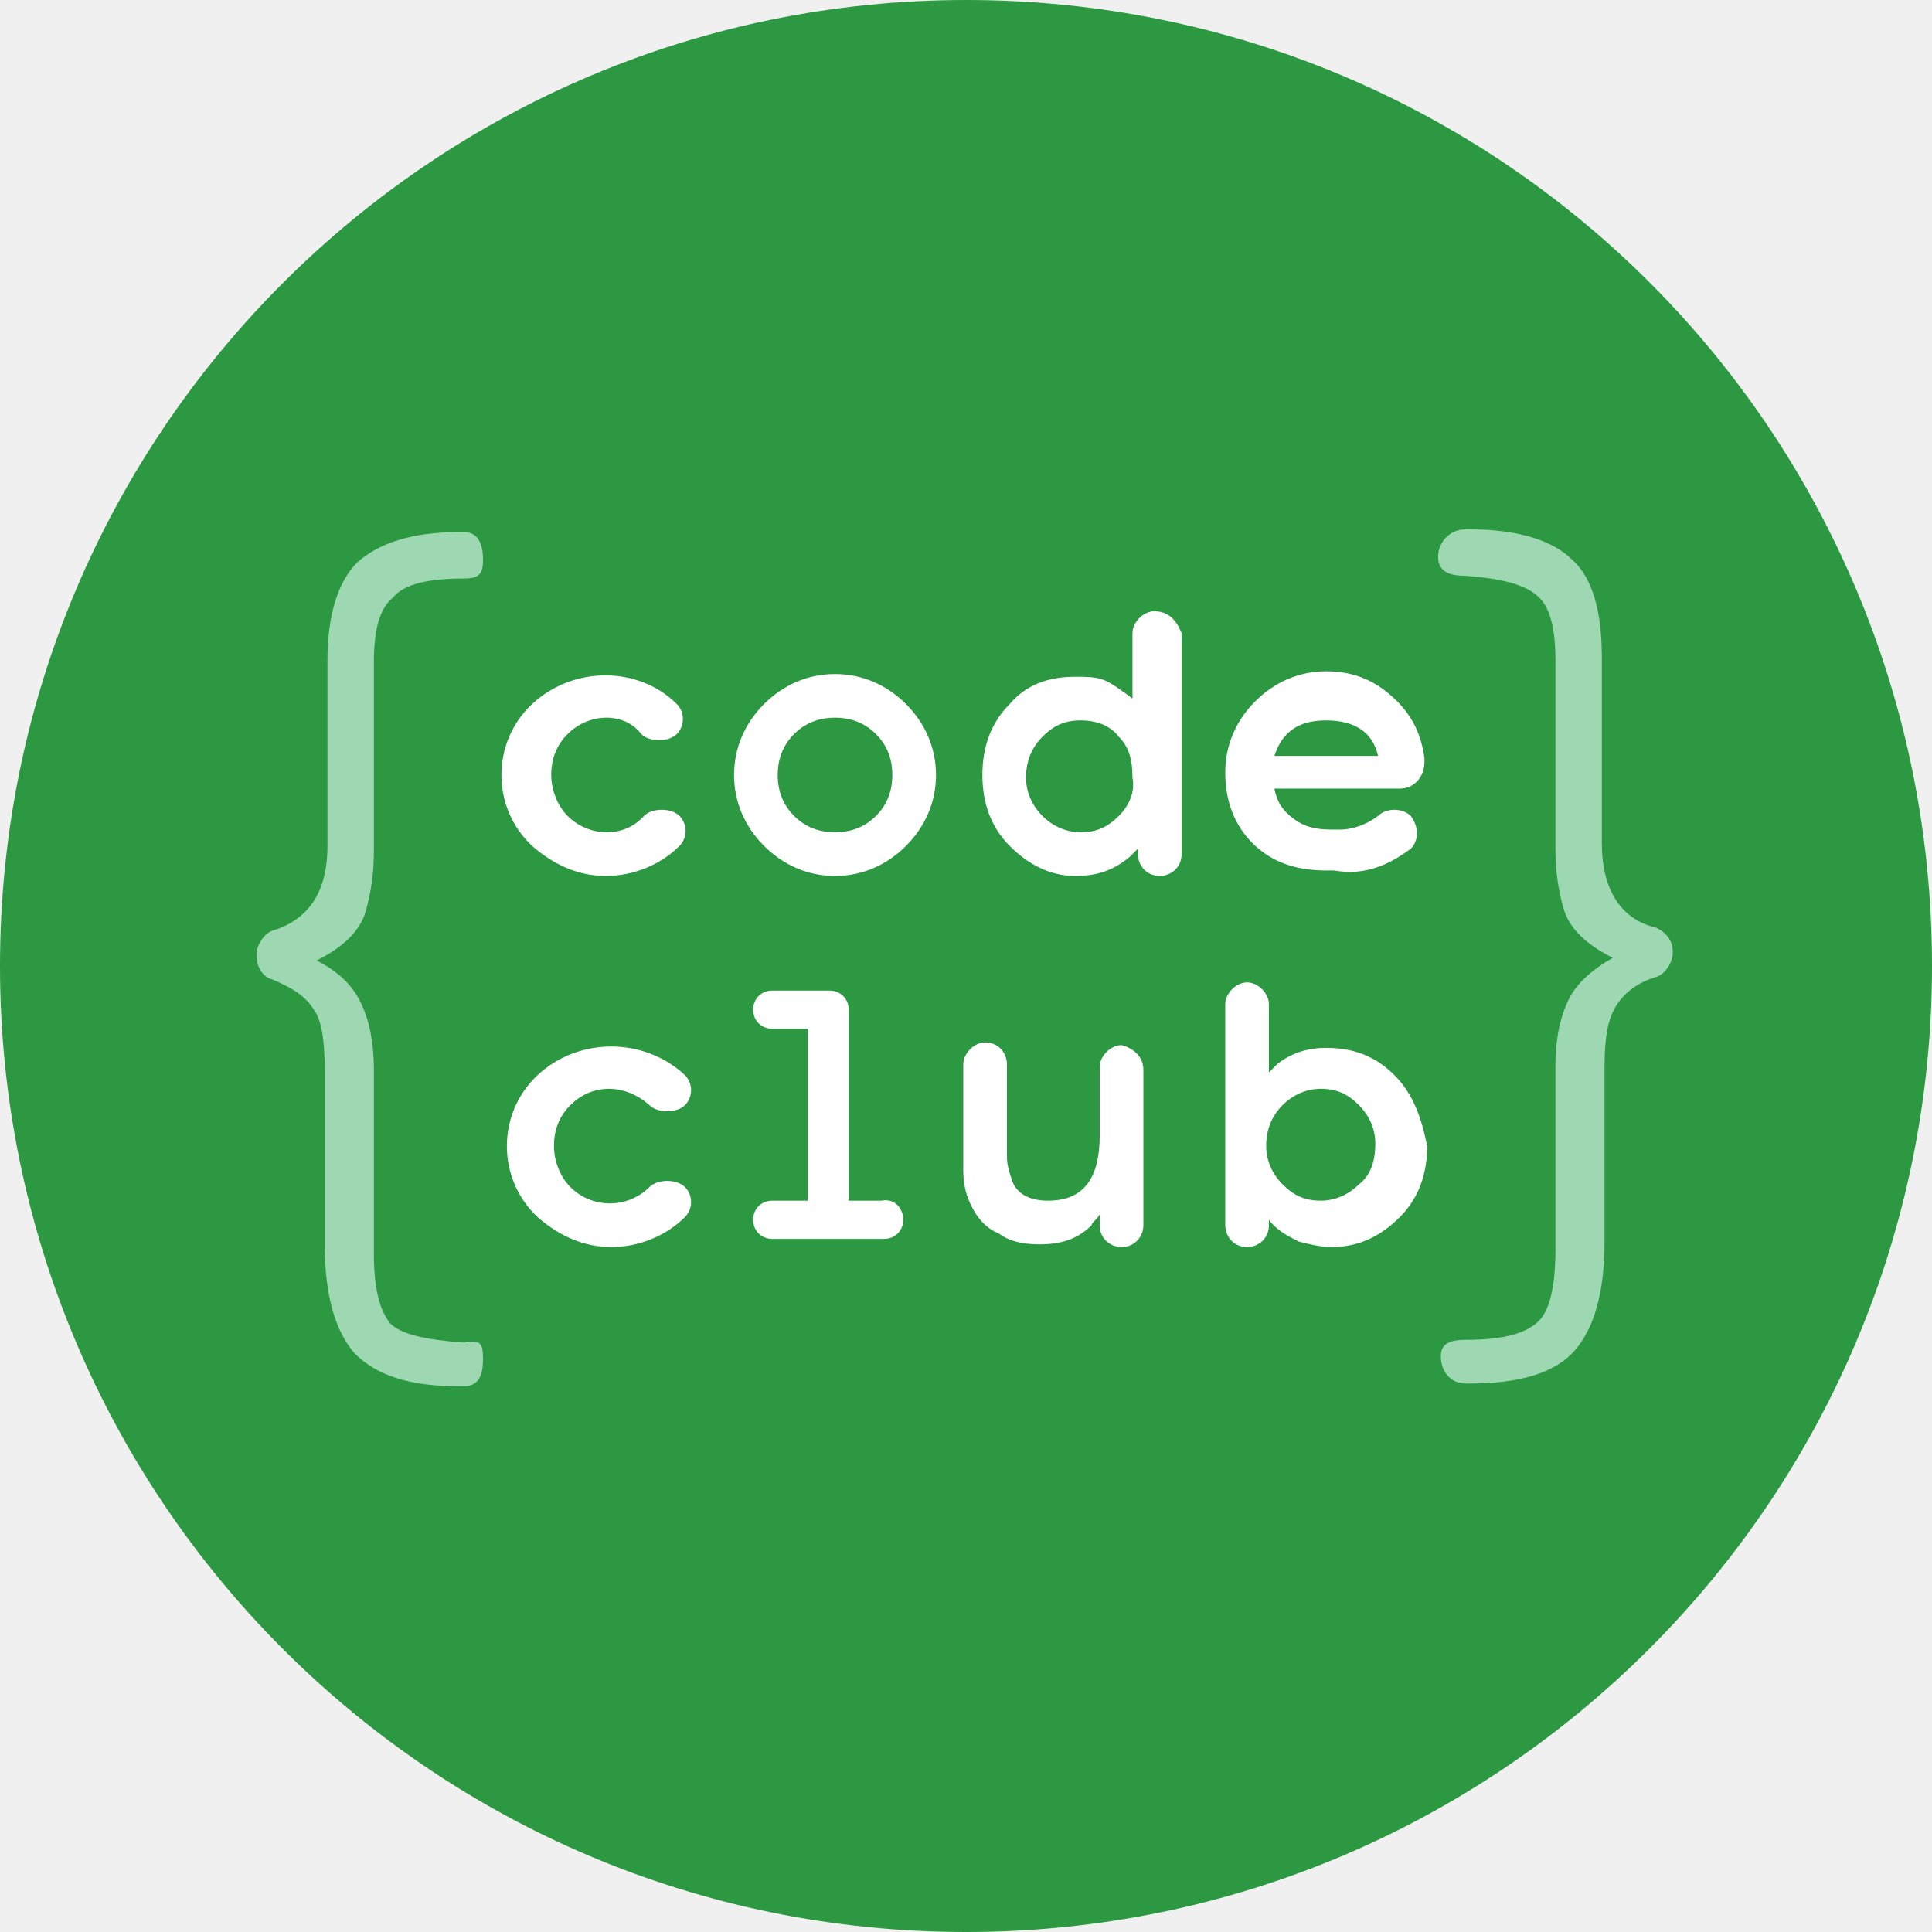
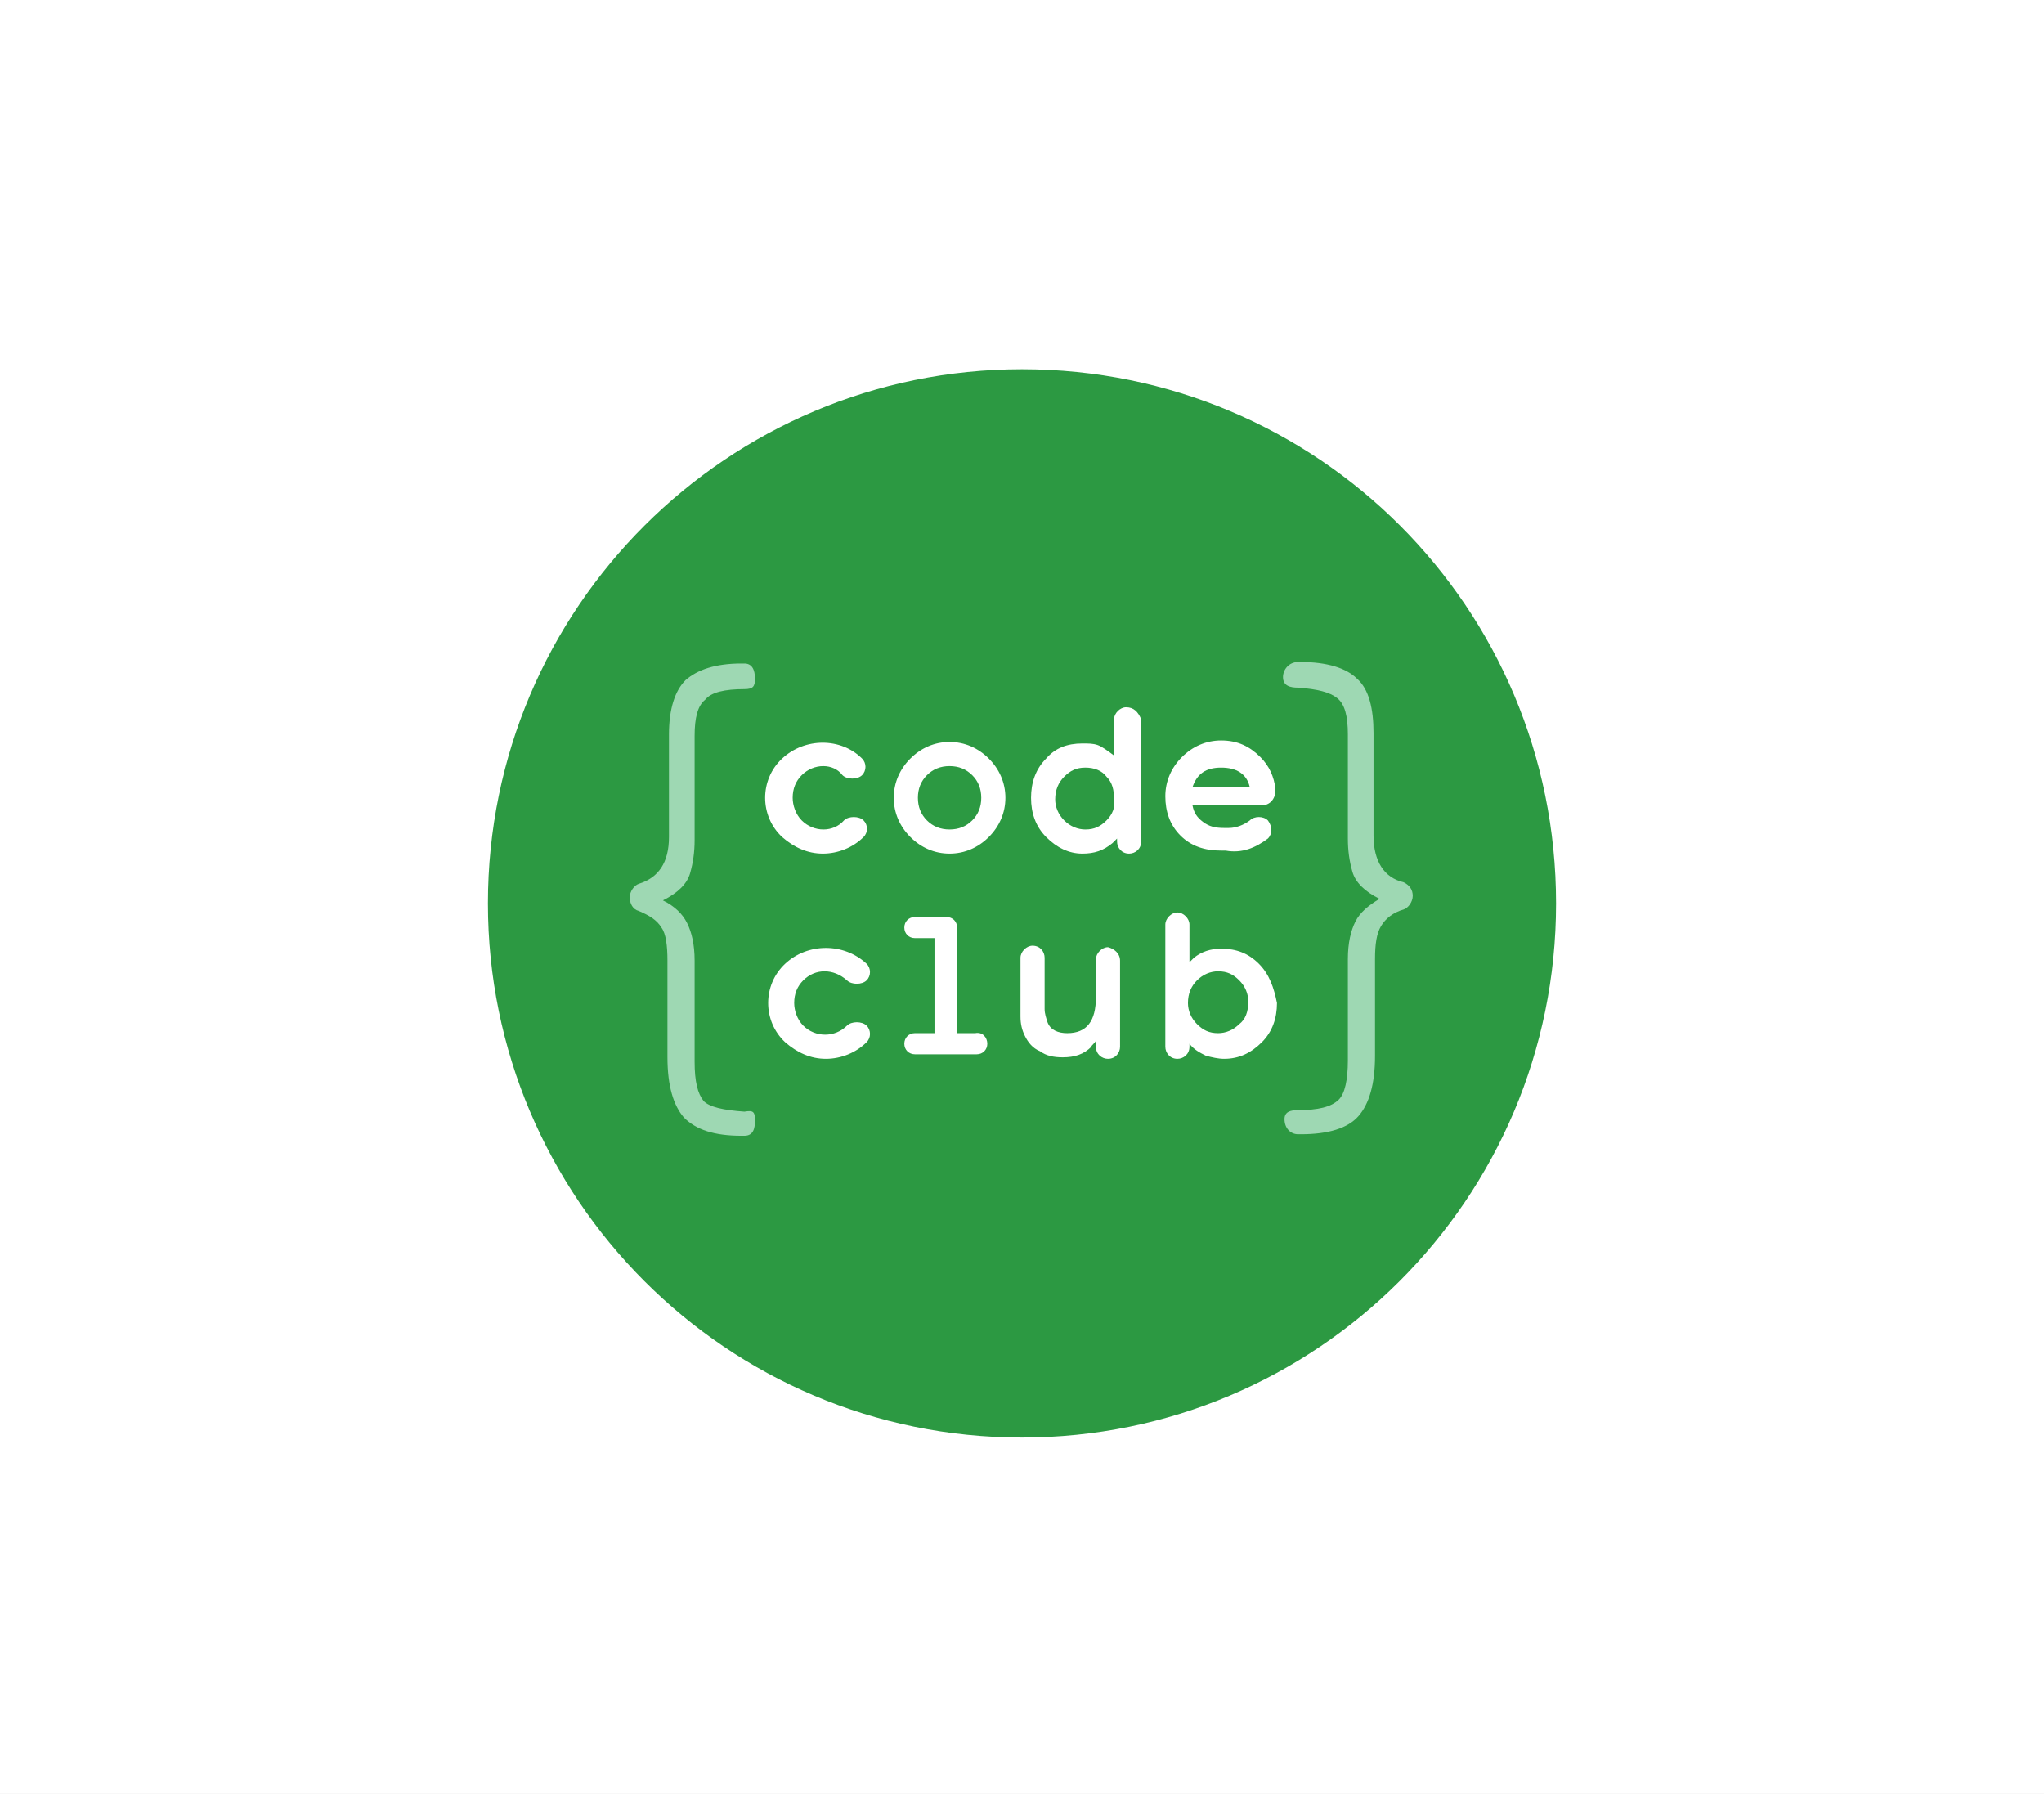
- <svg xmlns="http://www.w3.org/2000/svg" width="81" height="81" viewBox="0 0 81 81" fill="none">
-   <path d="M81 40.5C81 62.924 62.809 81 40.5 81C18.076 81 0 62.809 0 40.5C0 18.076 18.191 0 40.5 0C62.924 0 81 18.076 81 40.5Z" fill="#2C9942" />
-   <path d="M20.25 56.975C20.25 57.547 20.136 58.119 19.449 58.119C19.106 58.119 19.564 58.119 19.22 58.119C17.161 58.119 15.788 57.661 14.873 56.746C14.072 55.831 13.614 54.343 13.614 52.169V44.847C13.614 43.703 13.5 42.788 13.157 42.331C12.814 41.758 12.242 41.415 11.441 41.072C10.983 40.958 10.754 40.5 10.754 40.042C10.754 39.585 11.098 39.127 11.441 39.013C12.928 38.555 13.729 37.411 13.729 35.466V27.686C13.729 25.741 14.187 24.369 14.987 23.568C15.903 22.767 17.276 22.309 19.22 22.309H19.449C20.021 22.309 20.25 22.767 20.25 23.453C20.25 24.025 20.136 24.254 19.449 24.254C17.962 24.254 16.932 24.483 16.475 25.055C15.903 25.513 15.674 26.428 15.674 27.801V35.695C15.674 36.61 15.559 37.411 15.331 38.212C15.102 39.013 14.415 39.699 13.271 40.271C14.187 40.729 14.758 41.301 15.102 41.987C15.445 42.674 15.674 43.589 15.674 44.847V52.513C15.674 54 15.903 54.915 16.36 55.487C16.818 55.945 17.848 56.174 19.449 56.288C20.136 56.174 20.25 56.288 20.25 56.975Z" fill="#9ED8B3" />
-   <path d="M61.437 56.174C62.924 56.174 63.953 55.945 64.525 55.373C64.983 54.915 65.212 53.886 65.212 52.398V44.733C65.212 43.474 65.441 42.559 65.784 41.873C66.127 41.186 66.814 40.614 67.615 40.157C66.47 39.585 65.784 38.898 65.555 38.097C65.326 37.297 65.212 36.496 65.212 35.58V27.686C65.212 26.314 64.983 25.398 64.411 24.941C63.839 24.483 62.924 24.254 61.437 24.14C60.864 24.14 60.292 24.025 60.292 23.339C60.292 22.767 60.75 22.195 61.437 22.195H61.665C63.61 22.195 65.098 22.652 65.898 23.453C66.814 24.254 67.157 25.741 67.157 27.572V35.352C67.157 37.297 67.958 38.555 69.445 38.898C69.903 39.127 70.132 39.47 70.132 39.928C70.132 40.386 69.788 40.843 69.445 40.958C68.644 41.186 68.072 41.644 67.729 42.216C67.386 42.788 67.271 43.589 67.271 44.733V52.055C67.271 54.229 66.814 55.716 66.013 56.631C65.212 57.547 63.725 58.004 61.665 58.004C61.437 58.004 61.78 58.004 61.437 58.004C60.864 58.004 60.407 57.547 60.407 56.86C60.407 56.288 60.864 56.174 61.437 56.174Z" fill="#9ED8B3" />
-   <path d="M35.009 36.725C36.153 36.725 37.182 36.267 37.983 35.466C38.784 34.665 39.242 33.636 39.242 32.492C39.242 31.348 38.784 30.318 37.983 29.517C37.182 28.716 36.153 28.259 35.009 28.259C33.864 28.259 32.835 28.716 32.034 29.517C31.233 30.318 30.776 31.348 30.776 32.492C30.776 33.636 31.233 34.665 32.034 35.466C32.835 36.267 33.864 36.725 35.009 36.725ZM33.292 30.776C33.75 30.318 34.322 30.089 35.009 30.089C35.695 30.089 36.267 30.318 36.725 30.776C37.182 31.233 37.411 31.805 37.411 32.492C37.411 33.178 37.182 33.75 36.725 34.208C36.267 34.665 35.695 34.894 35.009 34.894C34.322 34.894 33.75 34.665 33.292 34.208C32.835 33.75 32.606 33.178 32.606 32.492C32.606 31.805 32.835 31.233 33.292 30.776ZM55.602 30.203C56.746 30.203 57.547 30.661 57.776 31.691H53.428C53.771 30.661 54.458 30.203 55.602 30.203ZM58.462 45.076C57.661 44.276 56.746 43.932 55.602 43.932C54.801 43.932 54.114 44.161 53.542 44.619C53.428 44.733 53.314 44.848 53.199 44.962V42.102C53.199 41.644 52.742 41.187 52.284 41.187C51.826 41.187 51.369 41.644 51.369 42.102V51.369C51.369 51.826 51.712 52.284 52.284 52.284C52.742 52.284 53.199 51.941 53.199 51.369V51.14C53.542 51.598 54 51.826 54.458 52.055C54.915 52.17 55.373 52.284 55.831 52.284C56.975 52.284 57.89 51.826 58.691 51.026C59.492 50.225 59.835 49.195 59.835 48.051C59.606 46.907 59.263 45.877 58.462 45.076ZM56.975 49.653C56.517 50.11 55.945 50.339 55.373 50.339C54.687 50.339 54.229 50.11 53.771 49.653C53.314 49.195 53.085 48.623 53.085 48.051C53.085 47.364 53.314 46.792 53.771 46.335C54.229 45.877 54.801 45.648 55.373 45.648C56.059 45.648 56.517 45.877 56.975 46.335C57.432 46.792 57.661 47.364 57.661 47.937C57.661 48.737 57.432 49.309 56.975 49.653ZM47.937 44.848V51.369C47.937 51.826 47.593 52.284 47.021 52.284C46.564 52.284 46.106 51.941 46.106 51.369V51.254V50.911C45.992 51.14 45.763 51.254 45.763 51.369C45.191 51.941 44.504 52.17 43.589 52.17C42.903 52.17 42.331 52.055 41.873 51.712C41.301 51.483 40.958 51.026 40.729 50.568C40.5 50.11 40.386 49.653 40.386 49.081C40.386 48.852 40.386 48.394 40.386 47.479V44.619C40.386 44.161 40.843 43.703 41.301 43.703C41.873 43.703 42.216 44.161 42.216 44.619V44.733V47.479C42.216 48.051 42.216 48.394 42.216 48.509C42.216 48.852 42.331 49.195 42.445 49.538C42.674 50.11 43.246 50.339 43.932 50.339C45.42 50.339 46.106 49.424 46.106 47.593V44.733C46.106 44.276 46.564 43.818 47.021 43.818C47.479 43.932 47.937 44.276 47.937 44.848ZM48.394 25.627C47.937 25.627 47.479 26.085 47.479 26.543V29.288C47.021 28.945 46.564 28.602 46.22 28.487C45.877 28.373 45.534 28.373 45.076 28.373C43.932 28.373 43.017 28.716 42.331 29.517C41.53 30.318 41.187 31.348 41.187 32.492C41.187 33.636 41.53 34.665 42.331 35.466C43.132 36.267 44.047 36.725 45.076 36.725C45.992 36.725 46.678 36.496 47.364 35.924C47.479 35.809 47.593 35.695 47.708 35.581V35.809C47.708 36.267 48.051 36.725 48.623 36.725C49.081 36.725 49.538 36.381 49.538 35.809V26.543C49.309 25.97 48.966 25.627 48.394 25.627ZM46.907 34.208C46.449 34.665 45.992 34.894 45.305 34.894C44.733 34.894 44.161 34.665 43.703 34.208C43.246 33.75 43.017 33.178 43.017 32.606C43.017 31.92 43.246 31.348 43.703 30.89C44.161 30.432 44.619 30.203 45.305 30.203C45.992 30.203 46.564 30.432 46.907 30.89C47.364 31.348 47.479 31.92 47.479 32.606C47.593 33.178 47.364 33.75 46.907 34.208ZM37.869 51.14C37.869 51.598 37.526 51.941 37.068 51.941H32.377C31.92 51.941 31.576 51.598 31.576 51.14C31.576 50.682 31.92 50.339 32.377 50.339H33.864V43.131H32.377C31.92 43.131 31.576 42.788 31.576 42.331C31.576 41.873 31.92 41.53 32.377 41.53H34.78C35.237 41.53 35.581 41.873 35.581 42.331V50.339H36.953C37.526 50.225 37.869 50.682 37.869 51.14ZM23.911 46.335C23.453 46.792 23.225 47.364 23.225 48.051C23.225 48.623 23.453 49.309 23.911 49.767C24.826 50.682 26.314 50.682 27.229 49.767C27.572 49.424 28.373 49.424 28.716 49.767C29.059 50.11 29.059 50.682 28.716 51.026C27.915 51.826 26.771 52.284 25.627 52.284C24.483 52.284 23.453 51.826 22.538 51.026C20.822 49.424 20.822 46.678 22.538 45.076C24.254 43.475 27 43.475 28.716 45.076C29.059 45.42 29.059 45.992 28.716 46.335C28.373 46.678 27.572 46.678 27.229 46.335C26.199 45.42 24.826 45.42 23.911 46.335ZM23.797 30.776C23.339 31.233 23.11 31.805 23.11 32.492C23.11 33.064 23.339 33.75 23.797 34.208C24.712 35.123 26.199 35.123 27 34.208C27.343 33.864 28.144 33.864 28.487 34.208C28.831 34.551 28.831 35.123 28.487 35.466C27.686 36.267 26.543 36.725 25.398 36.725C24.254 36.725 23.225 36.267 22.309 35.466C20.593 33.864 20.593 31.119 22.309 29.517C24.026 27.915 26.771 27.915 28.373 29.517C28.716 29.86 28.716 30.432 28.373 30.776C28.03 31.119 27.229 31.119 26.886 30.776C26.199 29.86 24.712 29.86 23.797 30.776ZM59.148 35.581C59.492 35.237 59.492 34.665 59.148 34.208C58.805 33.864 58.119 33.864 57.776 34.208C57.318 34.551 56.746 34.78 56.174 34.78C56.174 34.78 55.945 34.78 55.831 34.78C55.144 34.78 54.687 34.665 54.229 34.322C53.771 33.979 53.542 33.636 53.428 33.064H58.691C59.263 33.064 59.721 32.606 59.721 31.92C59.721 31.92 59.721 31.92 59.721 31.805C59.606 30.89 59.263 30.089 58.576 29.403C57.776 28.602 56.86 28.144 55.602 28.144C54.458 28.144 53.428 28.602 52.627 29.403C51.826 30.203 51.369 31.233 51.369 32.377C51.369 33.521 51.712 34.551 52.513 35.352C53.314 36.153 54.343 36.496 55.602 36.496C55.716 36.496 55.945 36.496 55.945 36.496C57.203 36.725 58.233 36.267 59.148 35.581Z" fill="white" />
+ <svg xmlns="http://www.w3.org/2000/svg" width="155" height="136" viewBox="0 0 155 136" fill="none">
+   <rect width="155" height="136" fill="white" />
+   <path d="M118 68.5C118 90.924 99.809 109 77.5 109C55.076 109 37 90.809 37 68.5C37 46.076 55.191 28 77.5 28C99.924 28 118 46.076 118 68.5Z" fill="#2C9942" />
+   <path d="M57.25 84.975C57.25 85.547 57.136 86.119 56.449 86.119C56.106 86.119 56.564 86.119 56.22 86.119C54.161 86.119 52.788 85.661 51.873 84.746C51.072 83.831 50.614 82.343 50.614 80.169V72.847C50.614 71.703 50.5 70.788 50.157 70.331C49.814 69.758 49.242 69.415 48.441 69.072C47.983 68.958 47.754 68.5 47.754 68.042C47.754 67.585 48.097 67.127 48.441 67.013C49.928 66.555 50.729 65.411 50.729 63.466V55.686C50.729 53.742 51.187 52.369 51.987 51.568C52.903 50.767 54.275 50.309 56.22 50.309H56.449C57.021 50.309 57.25 50.767 57.25 51.453C57.25 52.025 57.136 52.254 56.449 52.254C54.962 52.254 53.932 52.483 53.475 53.055C52.903 53.513 52.674 54.428 52.674 55.801V63.695C52.674 64.61 52.559 65.411 52.331 66.212C52.102 67.013 51.415 67.699 50.271 68.271C51.187 68.729 51.758 69.301 52.102 69.987C52.445 70.674 52.674 71.589 52.674 72.847V80.513C52.674 82 52.903 82.915 53.36 83.487C53.818 83.945 54.847 84.174 56.449 84.288C57.136 84.174 57.25 84.288 57.25 84.975Z" fill="#9ED8B3" />
+   <path d="M98.436 84.174C99.924 84.174 100.953 83.945 101.525 83.373C101.983 82.915 102.212 81.885 102.212 80.398V72.733C102.212 71.475 102.441 70.559 102.784 69.873C103.127 69.186 103.814 68.614 104.614 68.157C103.47 67.585 102.784 66.898 102.555 66.097C102.326 65.296 102.212 64.496 102.212 63.58V55.686C102.212 54.313 101.983 53.398 101.411 52.941C100.839 52.483 99.924 52.254 98.436 52.14C97.865 52.14 97.292 52.025 97.292 51.339C97.292 50.767 97.75 50.195 98.436 50.195H98.665C100.61 50.195 102.098 50.653 102.898 51.453C103.814 52.254 104.157 53.741 104.157 55.572V63.352C104.157 65.296 104.958 66.555 106.445 66.898C106.903 67.127 107.131 67.47 107.131 67.928C107.131 68.385 106.788 68.843 106.445 68.958C105.644 69.186 105.072 69.644 104.729 70.216C104.386 70.788 104.271 71.589 104.271 72.733V80.055C104.271 82.229 103.814 83.716 103.013 84.631C102.212 85.547 100.725 86.004 98.665 86.004C98.436 86.004 98.78 86.004 98.436 86.004C97.865 86.004 97.407 85.547 97.407 84.86C97.407 84.288 97.865 84.174 98.436 84.174Z" fill="#9ED8B3" />
+   <path d="M72.008 64.725C73.153 64.725 74.182 64.267 74.983 63.466C75.784 62.665 76.242 61.636 76.242 60.492C76.242 59.347 75.784 58.318 74.983 57.517C74.182 56.716 73.153 56.259 72.008 56.259C70.864 56.259 69.835 56.716 69.034 57.517C68.233 58.318 67.775 59.347 67.775 60.492C67.775 61.636 68.233 62.665 69.034 63.466C69.835 64.267 70.864 64.725 72.008 64.725ZM70.292 58.776C70.75 58.318 71.322 58.089 72.008 58.089C72.695 58.089 73.267 58.318 73.725 58.776C74.182 59.233 74.411 59.805 74.411 60.492C74.411 61.178 74.182 61.75 73.725 62.208C73.267 62.665 72.695 62.894 72.008 62.894C71.322 62.894 70.75 62.665 70.292 62.208C69.835 61.75 69.606 61.178 69.606 60.492C69.606 59.805 69.835 59.233 70.292 58.776ZM92.602 58.203C93.746 58.203 94.547 58.661 94.775 59.691H90.428C90.771 58.661 91.458 58.203 92.602 58.203ZM95.462 73.076C94.661 72.275 93.746 71.932 92.602 71.932C91.801 71.932 91.115 72.161 90.542 72.619C90.428 72.733 90.314 72.848 90.199 72.962V70.102C90.199 69.644 89.742 69.186 89.284 69.186C88.826 69.186 88.369 69.644 88.369 70.102V79.369C88.369 79.826 88.712 80.284 89.284 80.284C89.742 80.284 90.199 79.941 90.199 79.369V79.14C90.542 79.598 91 79.826 91.458 80.055C91.915 80.17 92.373 80.284 92.831 80.284C93.975 80.284 94.89 79.826 95.691 79.025C96.492 78.225 96.835 77.195 96.835 76.051C96.606 74.907 96.263 73.877 95.462 73.076ZM93.975 77.653C93.517 78.11 92.945 78.339 92.373 78.339C91.686 78.339 91.229 78.11 90.771 77.653C90.314 77.195 90.085 76.623 90.085 76.051C90.085 75.365 90.314 74.793 90.771 74.335C91.229 73.877 91.801 73.648 92.373 73.648C93.059 73.648 93.517 73.877 93.975 74.335C94.432 74.793 94.661 75.365 94.661 75.936C94.661 76.737 94.432 77.309 93.975 77.653ZM84.936 72.848V79.369C84.936 79.826 84.593 80.284 84.021 80.284C83.564 80.284 83.106 79.941 83.106 79.369V79.254V78.911C82.992 79.14 82.763 79.254 82.763 79.369C82.191 79.941 81.504 80.17 80.589 80.17C79.903 80.17 79.331 80.055 78.873 79.712C78.301 79.483 77.958 79.025 77.729 78.568C77.5 78.11 77.386 77.653 77.386 77.081C77.386 76.852 77.386 76.394 77.386 75.479V72.619C77.386 72.161 77.843 71.704 78.301 71.704C78.873 71.704 79.216 72.161 79.216 72.619V72.733V75.479C79.216 76.051 79.216 76.394 79.216 76.509C79.216 76.852 79.331 77.195 79.445 77.538C79.674 78.11 80.246 78.339 80.932 78.339C82.419 78.339 83.106 77.424 83.106 75.593V72.733C83.106 72.275 83.564 71.818 84.021 71.818C84.479 71.932 84.936 72.275 84.936 72.848ZM85.394 53.627C84.936 53.627 84.479 54.085 84.479 54.542V57.288C84.021 56.945 83.564 56.602 83.22 56.487C82.877 56.373 82.534 56.373 82.076 56.373C80.932 56.373 80.017 56.716 79.331 57.517C78.53 58.318 78.186 59.347 78.186 60.492C78.186 61.636 78.53 62.665 79.331 63.466C80.131 64.267 81.047 64.725 82.076 64.725C82.992 64.725 83.678 64.496 84.365 63.924C84.479 63.809 84.593 63.695 84.708 63.581V63.809C84.708 64.267 85.051 64.725 85.623 64.725C86.081 64.725 86.538 64.381 86.538 63.809V54.542C86.309 53.97 85.966 53.627 85.394 53.627ZM83.907 62.208C83.449 62.665 82.992 62.894 82.305 62.894C81.733 62.894 81.161 62.665 80.703 62.208C80.246 61.75 80.017 61.178 80.017 60.606C80.017 59.92 80.246 59.347 80.703 58.89C81.161 58.432 81.619 58.203 82.305 58.203C82.992 58.203 83.564 58.432 83.907 58.89C84.365 59.347 84.479 59.92 84.479 60.606C84.593 61.178 84.365 61.75 83.907 62.208ZM74.869 79.14C74.869 79.598 74.525 79.941 74.068 79.941H69.377C68.919 79.941 68.576 79.598 68.576 79.14C68.576 78.682 68.919 78.339 69.377 78.339H70.864V71.131H69.377C68.919 71.131 68.576 70.788 68.576 70.331C68.576 69.873 68.919 69.53 69.377 69.53H71.78C72.237 69.53 72.581 69.873 72.581 70.331V78.339H73.953C74.525 78.225 74.869 78.682 74.869 79.14ZM60.911 74.335C60.453 74.793 60.225 75.365 60.225 76.051C60.225 76.623 60.453 77.309 60.911 77.767C61.826 78.682 63.314 78.682 64.229 77.767C64.572 77.424 65.373 77.424 65.716 77.767C66.059 78.11 66.059 78.682 65.716 79.025C64.915 79.826 63.771 80.284 62.627 80.284C61.483 80.284 60.453 79.826 59.538 79.025C57.822 77.424 57.822 74.678 59.538 73.076C61.254 71.475 64 71.475 65.716 73.076C66.059 73.42 66.059 73.992 65.716 74.335C65.373 74.678 64.572 74.678 64.229 74.335C63.199 73.42 61.826 73.42 60.911 74.335ZM60.797 58.776C60.339 59.233 60.11 59.805 60.11 60.492C60.11 61.064 60.339 61.75 60.797 62.208C61.712 63.123 63.199 63.123 64 62.208C64.343 61.864 65.144 61.864 65.487 62.208C65.831 62.551 65.831 63.123 65.487 63.466C64.686 64.267 63.542 64.725 62.398 64.725C61.254 64.725 60.225 64.267 59.309 63.466C57.593 61.864 57.593 59.119 59.309 57.517C61.026 55.915 63.771 55.915 65.373 57.517C65.716 57.86 65.716 58.432 65.373 58.776C65.03 59.119 64.229 59.119 63.886 58.776C63.199 57.86 61.712 57.86 60.797 58.776ZM96.148 63.581C96.492 63.237 96.492 62.665 96.148 62.208C95.805 61.864 95.119 61.864 94.775 62.208C94.318 62.551 93.746 62.78 93.174 62.78C93.174 62.78 92.945 62.78 92.831 62.78C92.144 62.78 91.686 62.665 91.229 62.322C90.771 61.979 90.542 61.636 90.428 61.064H95.691C96.263 61.064 96.72 60.606 96.72 59.92C96.72 59.92 96.72 59.92 96.72 59.805C96.606 58.89 96.263 58.089 95.576 57.403C94.775 56.602 93.86 56.144 92.602 56.144C91.458 56.144 90.428 56.602 89.627 57.403C88.826 58.203 88.369 59.233 88.369 60.377C88.369 61.521 88.712 62.551 89.513 63.352C90.314 64.153 91.343 64.496 92.602 64.496C92.716 64.496 92.945 64.496 92.945 64.496C94.204 64.725 95.233 64.267 96.148 63.581Z" fill="white" />
</svg>
